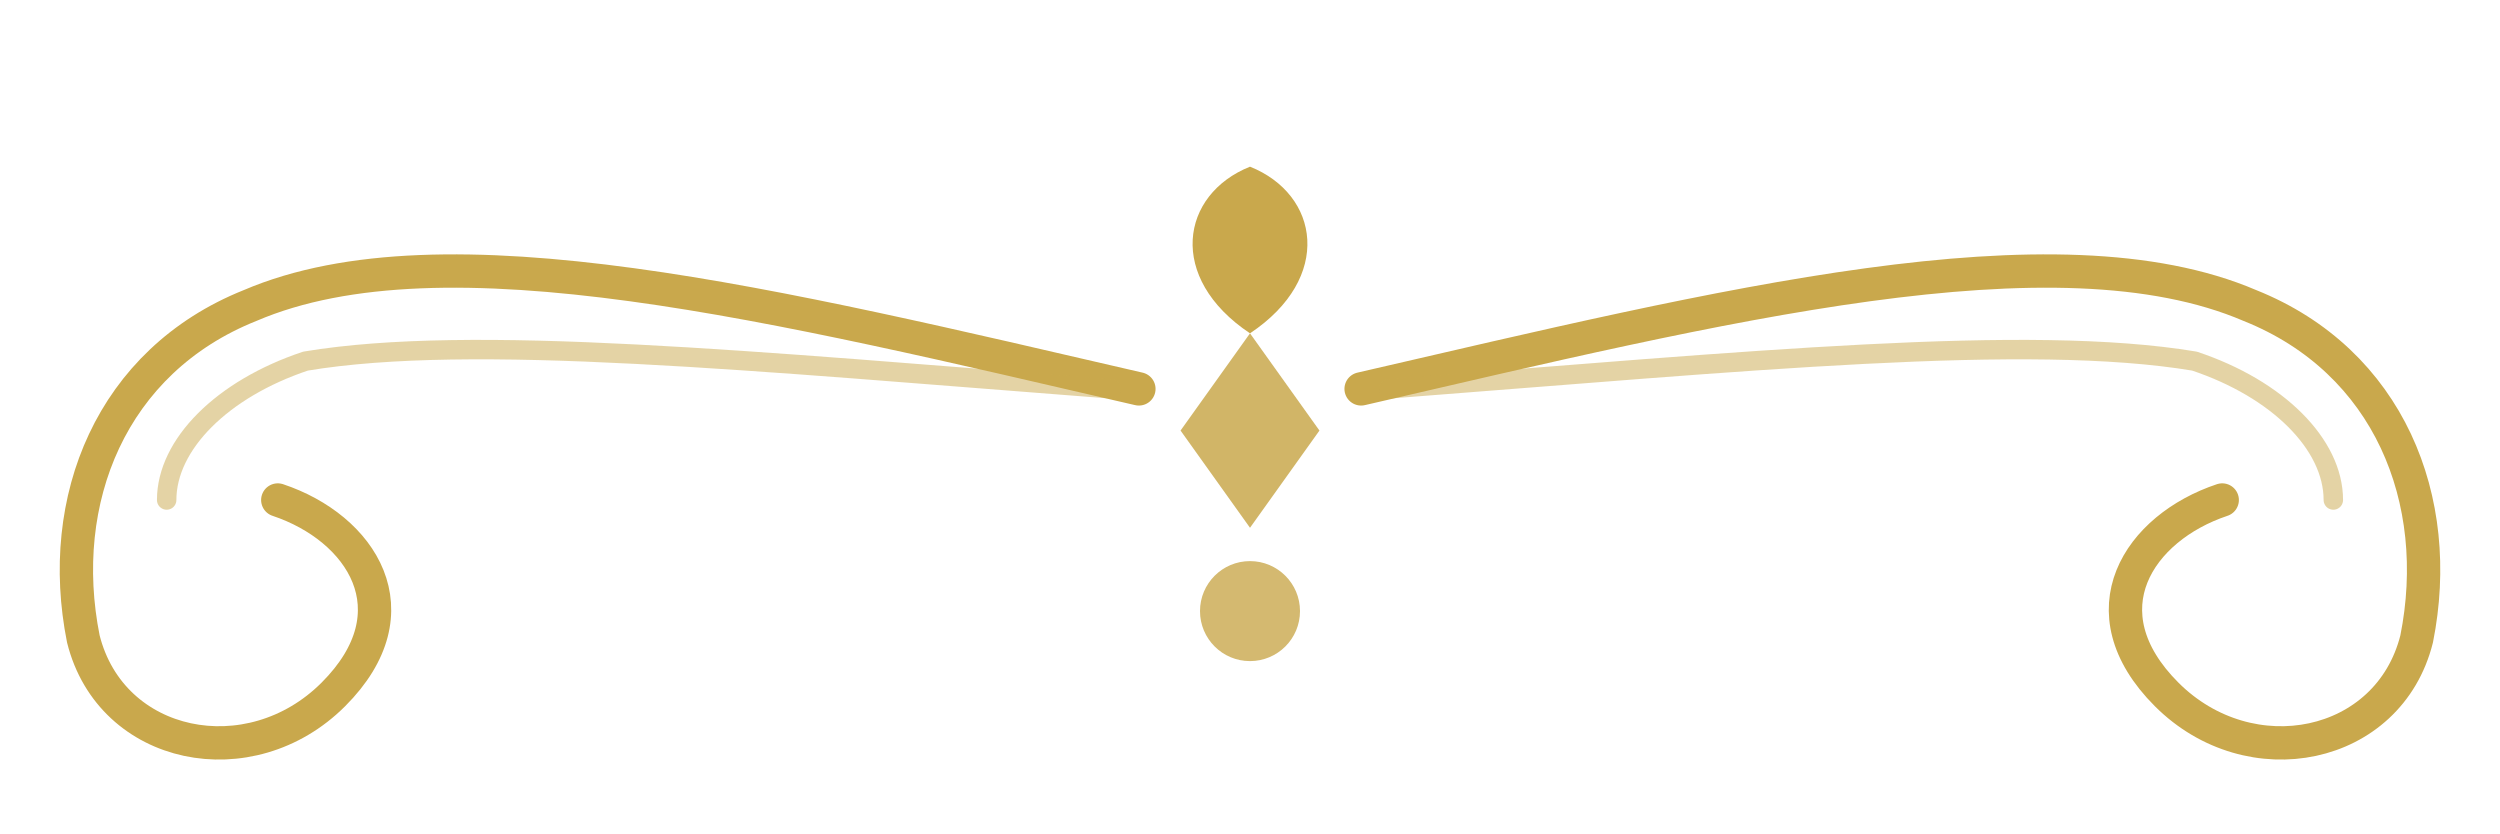
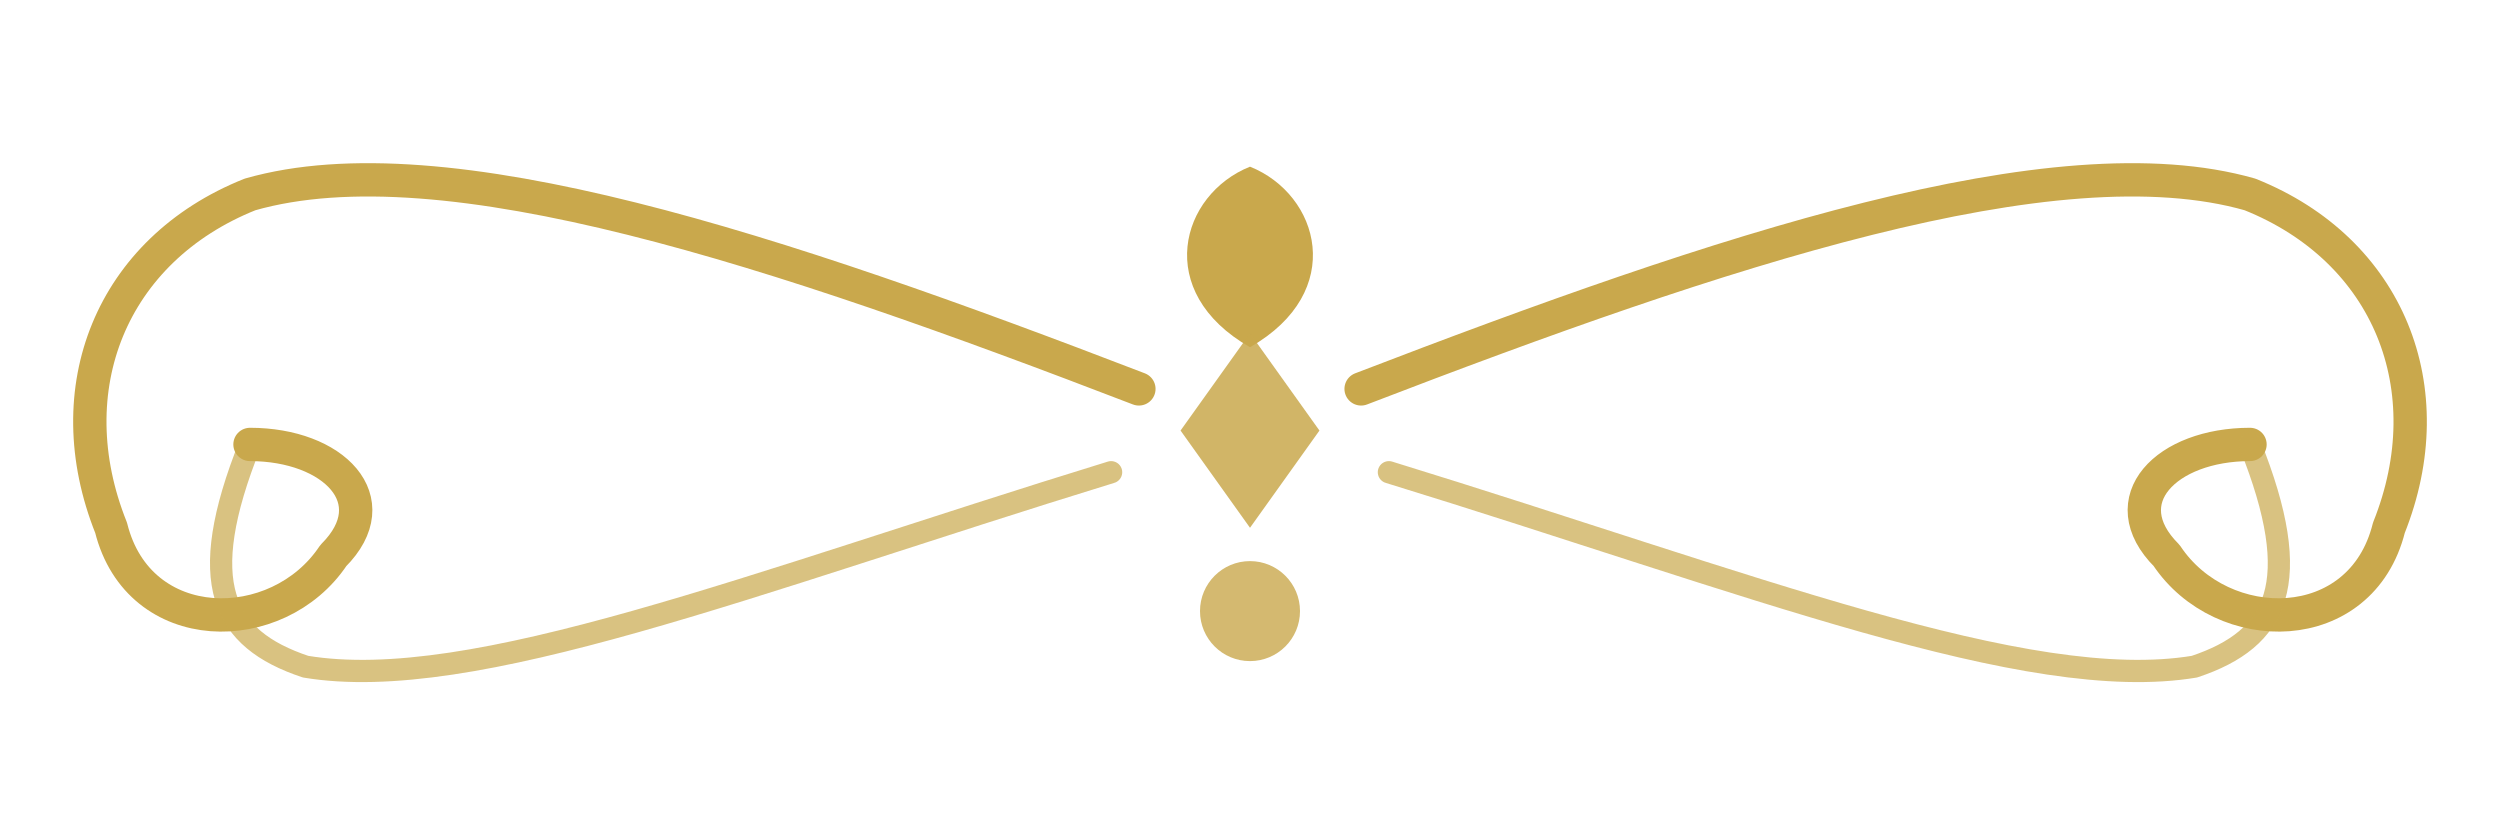
<svg xmlns="http://www.w3.org/2000/svg" viewBox="0 0 90 30" width="90" height="30">
  <g fill="none" stroke="#C9A84C" stroke-linecap="round" stroke-linejoin="round">
-     <path stroke-width="1.2" d="M 41,14          C 28,11 16,8 9,11          C 4,13 2,18 3,23          C 4,27 9,28 12,25          C 15,22 13,19 10,18" />
-     <path stroke-width="0.7" opacity="0.5" d="M 40,14          C 27,13 17,12 11,13          C 8,14 6,16 6,18" />
-     <path stroke-width="1.2" d="M 49,14          C 62,11 74,8 81,11          C 86,13 88,18 87,23          C 86,27 81,28 78,25          C 75,22 77,19 80,18" />
-     <path stroke-width="0.7" opacity="0.5" d="M 50,14          C 63,13 73,12 79,13          C 82,14 84,16 84,18" />
+     <path stroke-width="1.2" d="M 41,14          C 28,9 16,5 9,7          C 4,9 2,14 4,19          C 5,23 10,23 12,20          C 14,18 12,16 9,16" />
+     <path stroke-width="0.8" opacity="0.7" d="M 40,17          C 27,21 17,25 11,24          C 8,23 7,21 9,16" />
+     <path stroke-width="1.2" d="M 49,14          C 62,9 74,5 81,7          C 86,9 88,14 86,19          C 85,23 80,23 78,20          C 76,18 78,16 81,16" />
+     <path stroke-width="0.8" opacity="0.7" d="M 50,17          C 63,21 73,25 79,24          C 82,23 83,21 81,16" />
  </g>
  <g fill="#C9A84C">
-     <path d="M 45,6 C 47.5,7 48,10 45,12 C 42,10 42.5,7 45,6 Z" />
+     <path d="M 45,6 C 47.5,7 48.5,10.5 45,12.5 C 41.5,10.5 42.5,7 45,6 Z" />
    <path d="M 45,12 L 47.5,15.5 L 45,19 L 42.5,15.5 Z" opacity="0.85" />
    <circle cx="45" cy="22" r="1.8" opacity="0.8" />
  </g>
</svg>
